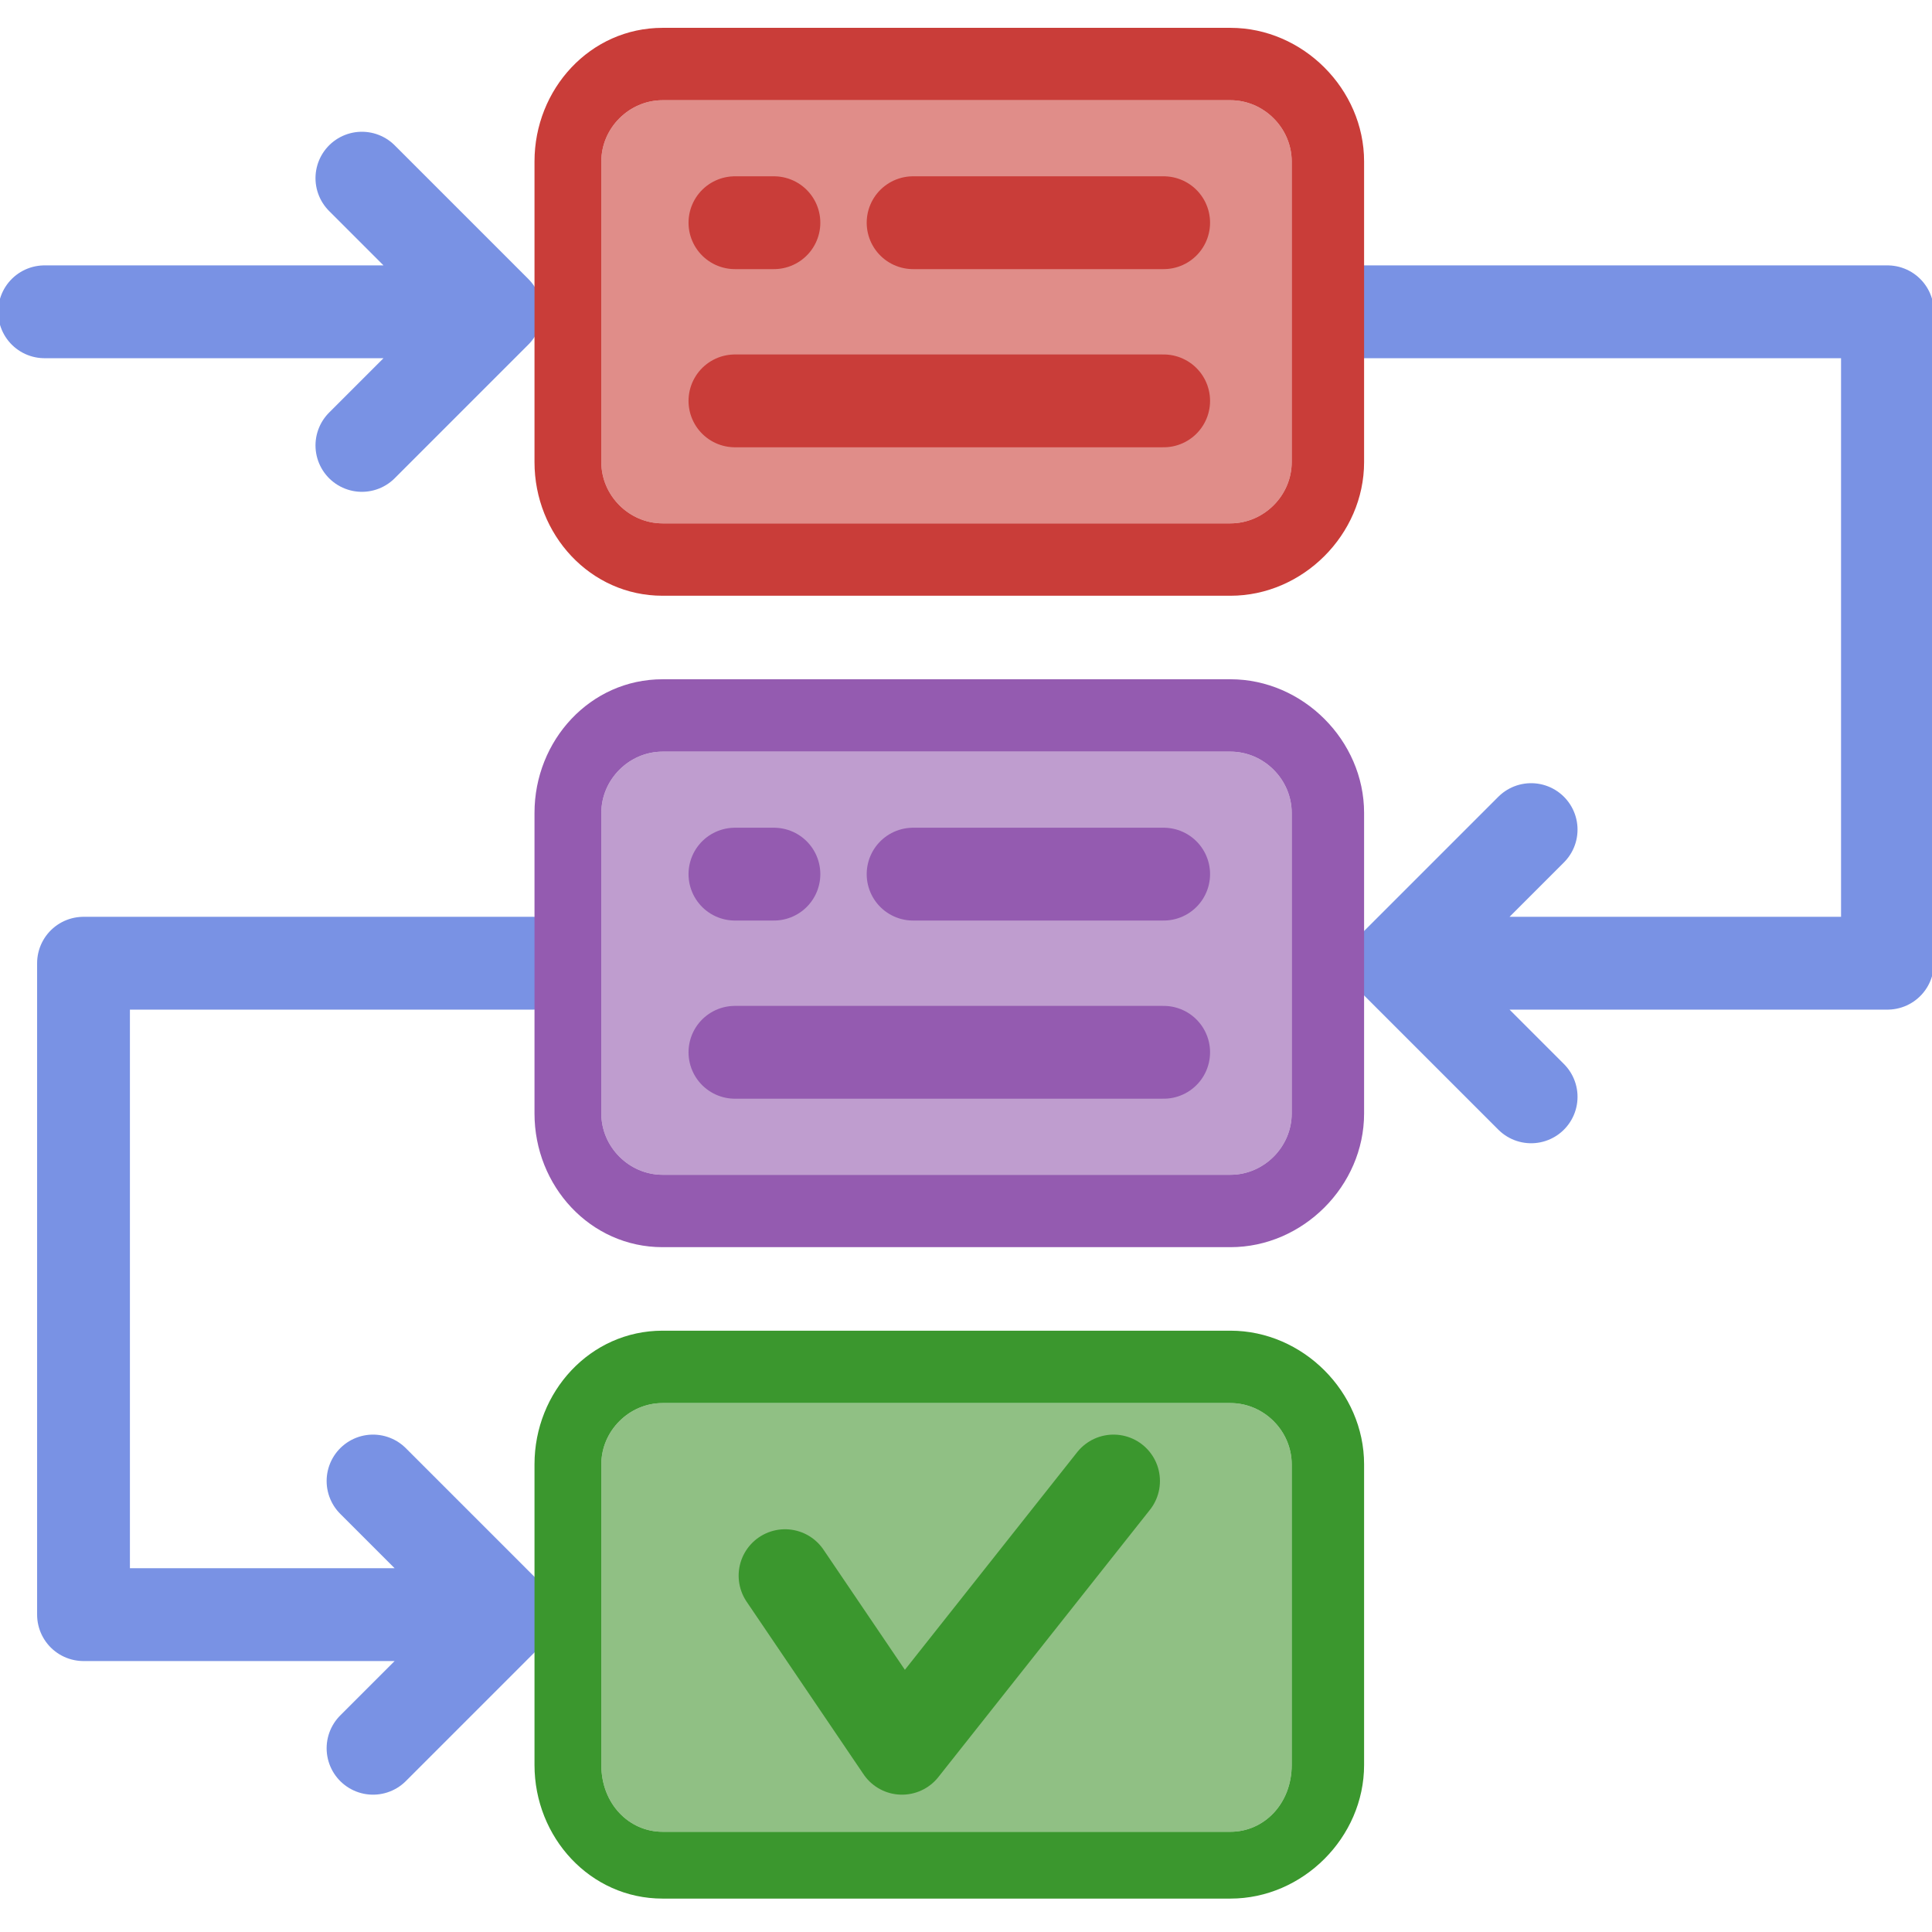
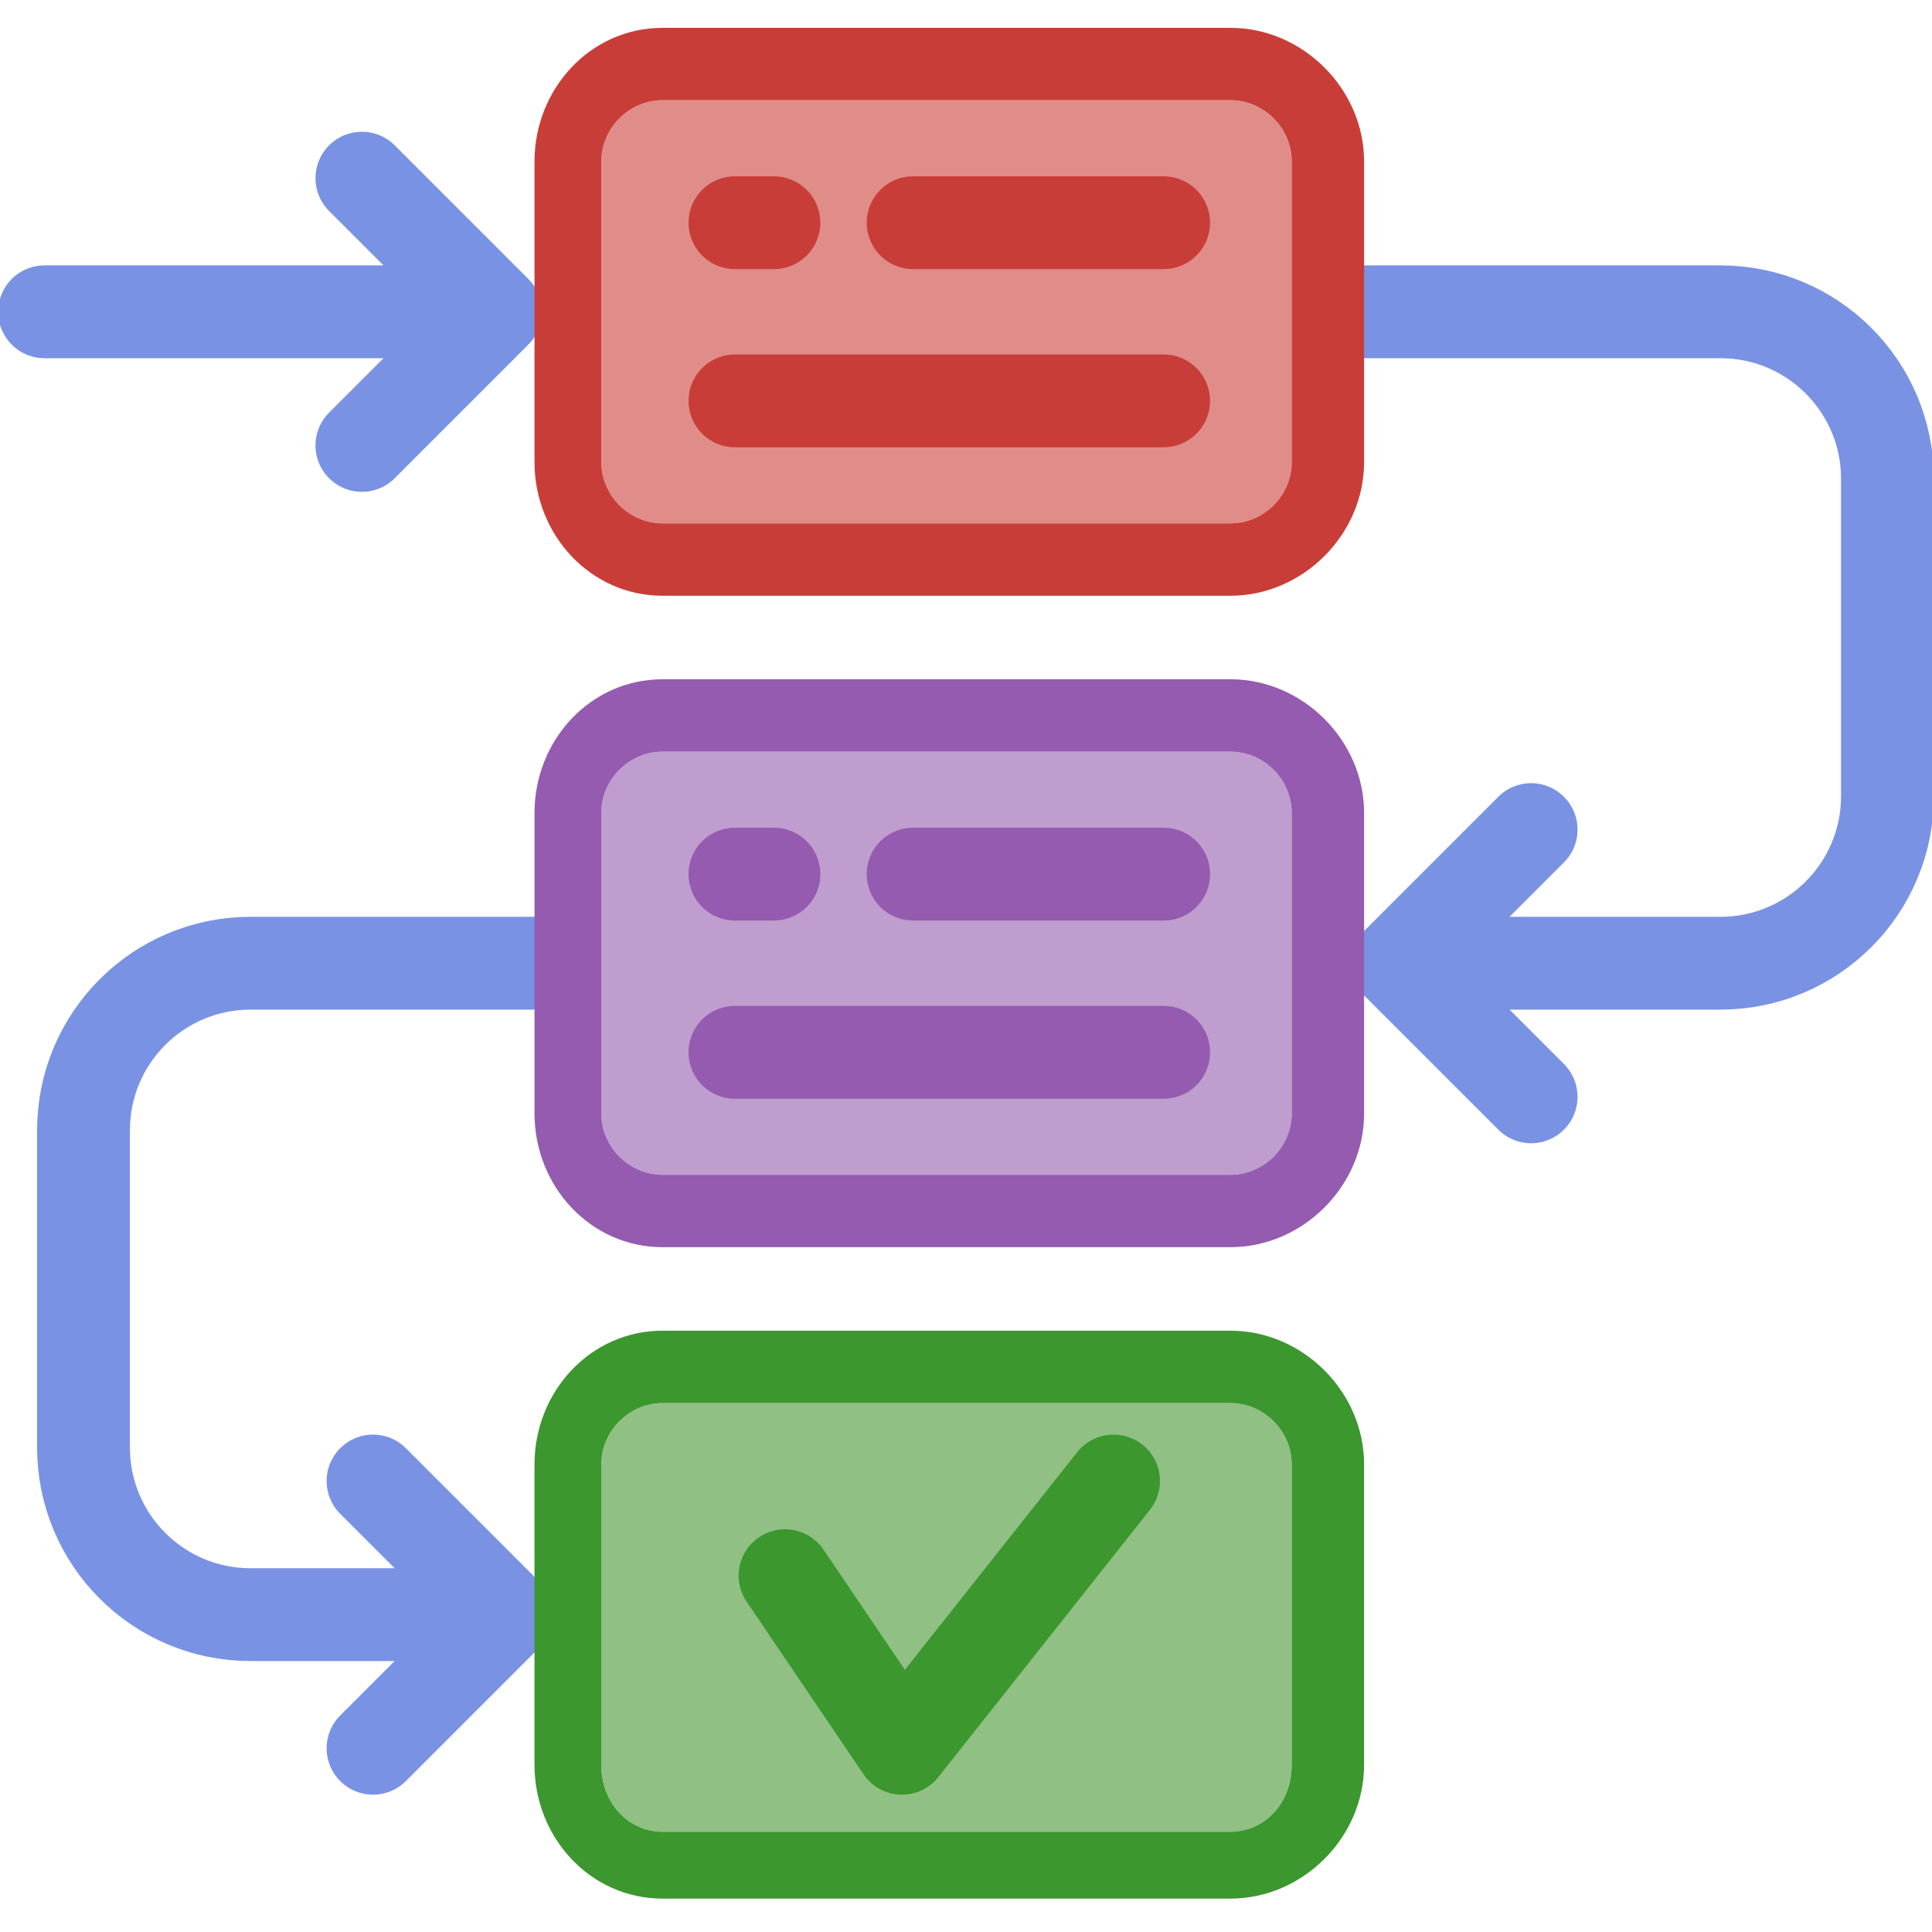
<svg xmlns="http://www.w3.org/2000/svg" xml:space="preserve" style="fill-rule:evenodd;clip-rule:evenodd;stroke-linecap:round;stroke-linejoin:round;stroke-miterlimit:1" viewBox="0 0 347 347">
-   <path d="M96 173H15v117M15 290h76l-24-24 24 24-24 24 24-24H15Z" style="fill:none;stroke:#7992e4;stroke-width:16.67px" />
-   <path d="M245 56h94v117M339 173h-88l24 24-24-24 24-24-24 24h88Z" style="fill:none;stroke:#7992e4;stroke-width:16.67px" />
-   <path d="M8 56h81L65 32l24 24-24 24 24-24H8Z" style="fill:none;stroke:#7992e4;stroke-width:16.67px" />
+   <path d="M96 173H45A30 30 0 0 0 15 203V260A30 30 0 0 0 45 290H91l-24-24 24 24-24 24 24-24" style="fill:none;stroke:#7992e4;stroke-width:16.67px" />
+   <path d="M245 56H309A30 30 0 0 1 339 86V143A30 30 0 0 1 309 173H251l24 24-24-24 24-24-24 24" style="fill:none;stroke:#7992e4;stroke-width:16.67px" />
+   <path d="M8 56H89l-24-24 24 24-24 24 24-24" style="fill:none;stroke:#7992e4;stroke-width:16.67px" />
  <path d="M232 29c0-6-5-11-11-11H119c-6 0-11 5-11 11v54c0 6 5 11 11 11h102c6 0 11-5 11-11V29Z" style="fill:#e08d89" />
  <path d="M245 29c0-13-11-24-24-24H119c-13 0-23 11-23 24v54c0 13 10 24 23 24h102c13 0 24-11 24-24V29Zm-13 0c0-6-5-11-11-11H119c-6 0-11 5-11 11v54c0 6 5 11 11 11h102c6 0 11-5 11-11V29Z" style="fill:#c93d39" />
  <path d="M132 40h7M164 40h45M132 72h77" style="fill:none;stroke:#c93d39;stroke-width:16.67px;stroke-linejoin:miter" />
  <path d="M232 146c0-6-5-11-11-11H119c-6 0-11 5-11 11v54c0 6 5 11 11 11h102c6 0 11-5 11-11v-54Z" style="fill:#bf9dcf" />
  <path d="M245 146c0-13-11-24-24-24H119c-13 0-23 11-23 24v54c0 13 10 24 23 24h102c13 0 24-11 24-24v-54Zm-13 0c0-6-5-11-11-11H119c-6 0-11 5-11 11v54c0 6 5 11 11 11h102c6 0 11-5 11-11v-54Z" style="fill:#945bb0" />
  <path d="M132 157h7M164 157h45M132 189h77" style="fill:none;stroke:#945bb0;stroke-width:16.67px;stroke-linejoin:miter" />
  <path d="M232 263c0-6-5-11-11-11H119c-6 0-11 5-11 11v54c0 7 5 12 11 12h102c6 0 11-5 11-12v-54Z" style="fill:#90c084" />
  <path d="M245 263c0-13-11-24-24-24H119c-13 0-23 11-23 24v54c0 13 10 24 23 24h102c13 0 24-11 24-24v-54Zm-13 0c0-6-5-11-11-11H119c-6 0-11 5-11 11v54c0 7 5 12 11 12h102c6 0 11-5 11-12v-54Z" style="fill:#3b972e" />
  <path d="m141 283 21 31 38-48" style="fill:none;stroke:#3b972e;stroke-width:16.67px" />
</svg>
